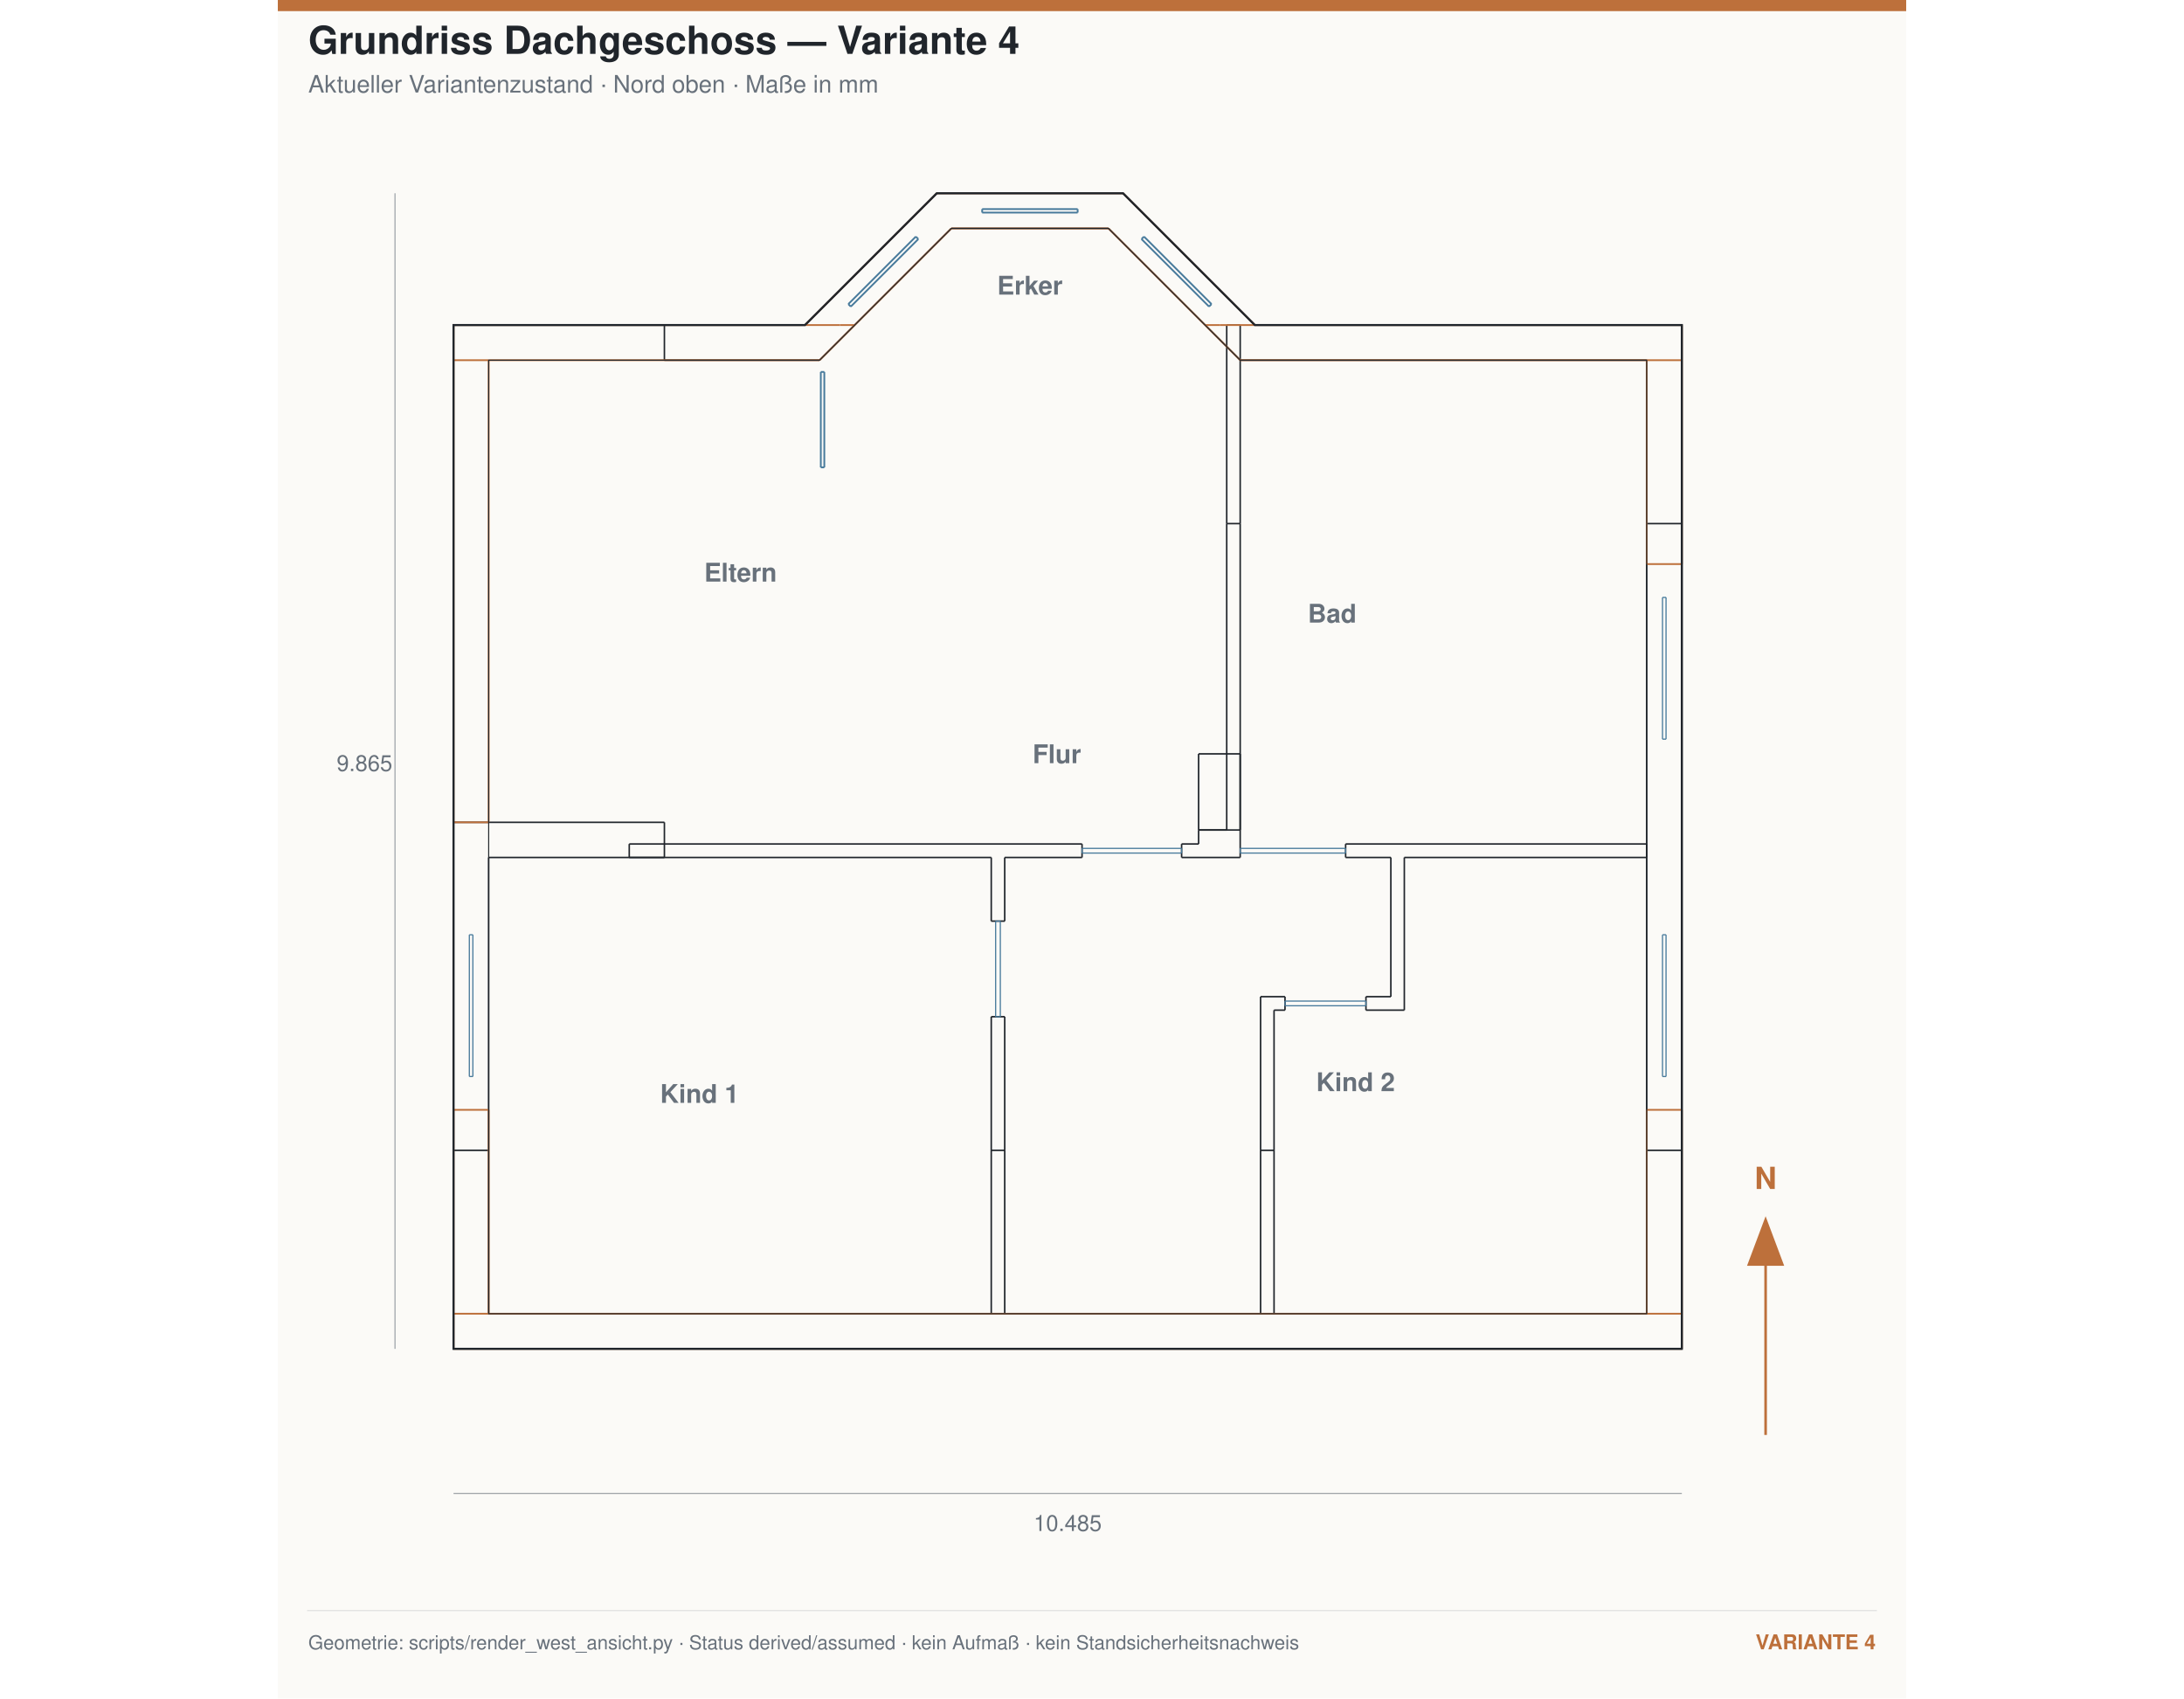
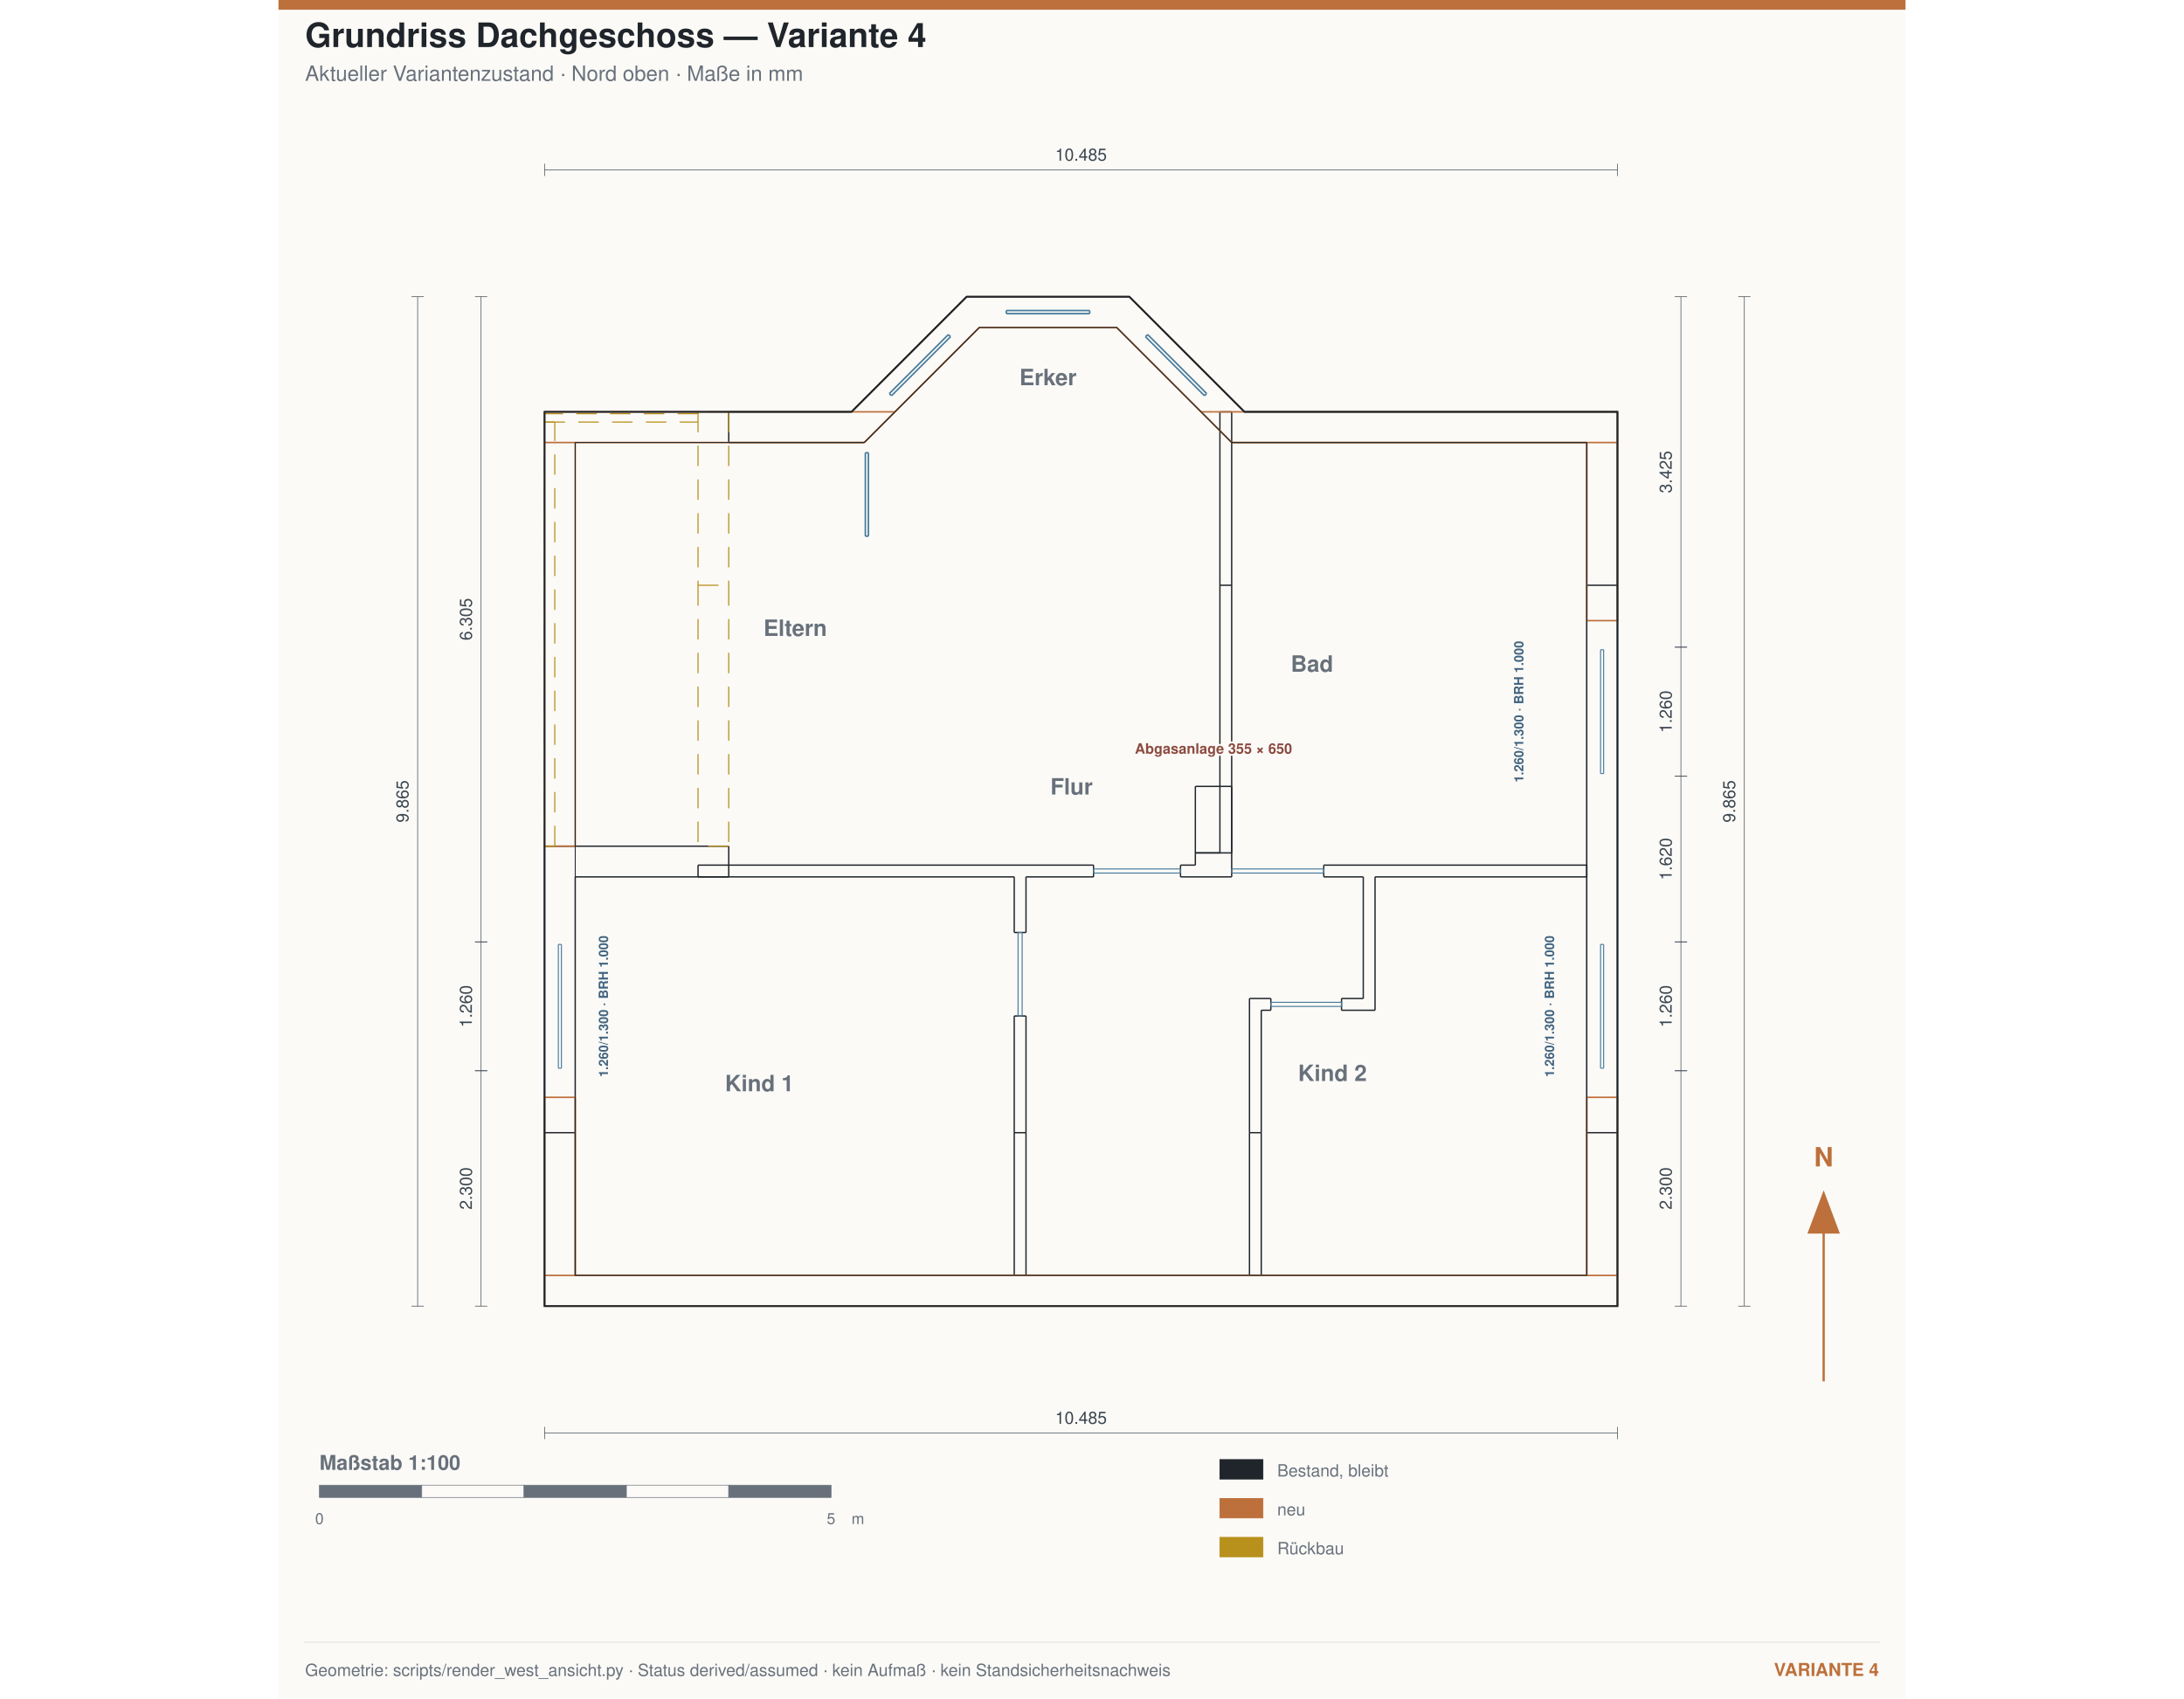
- <svg xmlns="http://www.w3.org/2000/svg" width="1800" height="1400" viewBox="-1500 -1650 13900 14500">
-   <rect x="-1500" y="-1650" width="13900" height="14500" fill="#fbfaf7" />
-   <rect x="-1500" y="-1650" width="13900" height="95" fill="#bd703b" />
-   <text x="-1240.0" y="-1190.0" font-family="Helvetica,Arial,sans-serif" font-size="330" text-anchor="start" fill="#20252b" font-weight="700">Grundriss Dachgeschoss — Variante 4</text>
-   <text x="-1240.0" y="-860.0" font-family="Helvetica,Arial,sans-serif" font-size="205" text-anchor="start" fill="#68717b" font-weight="400">Aktueller Variantenzustand · Nord oben · Maße in mm</text>
+ <svg xmlns="http://www.w3.org/2000/svg" width="1800" height="1400" viewBox="-2600 -2900 15900 16600">
+   <rect x="-2600" y="-2900" width="15900" height="16600" fill="#fbfaf7" />
+   <rect x="-2600" y="-2900" width="15900" height="95" fill="#bd703b" />
+   <text x="-2340.0" y="-2440.0" font-family="Helvetica,Arial,sans-serif" font-size="330" text-anchor="start" fill="#20252b" font-weight="700">Grundriss Dachgeschoss — Variante 4</text>
+   <text x="-2340.0" y="-2110.0" font-family="Helvetica,Arial,sans-serif" font-size="205" text-anchor="start" fill="#68717b" font-weight="400">Aktueller Variantenzustand · Nord oben · Maße in mm</text>
  <g transform="matrix(1,0,0,1,0,9865.0)">
    <g fill="none" stroke="#20252b" stroke-linecap="butt" stroke-linejoin="miter" stroke-width="13" transform="scale(1, -1)">
      <path id="1" d=" M 0 0 L 10485 0 " />
      <path id="2" d=" M 10485 7045.11 L 10485 8740 " />
      <path id="3" d=" M 10485 1694.89 L 10485 7045.11 " />
      <path id="4" d=" M 10485 0 L 10485 1694.89 " />
      <path id="5" d=" M 0 0 L 0 1694.89 " />
      <path id="6" d=" M 300 1694.89 L 0 1694.89 " />
      <path id="7" d=" M 300 1694.89 L 300 300 " />
      <path id="8" d=" M 300 300 L 10185 300 " />
      <path id="9" d=" M 10185 300 L 10185 1694.89 " />
      <path id="10" d=" M 10485 1694.89 L 10185 1694.89 " />
      <path id="11" d=" M 0 1694.89 L 0 4495 " />
      <path id="12" d=" M 1800 4495 L 1800 4195 " />
      <path id="13" d=" M 1800 4195 L 300 4195 " />
      <path id="14" d=" M 300 4195 L 300 1694.89 " />
      <path id="15" d=" M 10185 7045.11 L 10185 8440 " />
      <path id="16" d=" M 10185 1694.89 L 10185 7045.11 " />
      <path id="17" d=" M 10185 8440 L 6715.74 8440 " />
      <path id="18" d=" M 6715.74 8440 L 5590.74 9565 " />
      <path id="19" d=" M 5590.74 9565 L 4249.26 9565 " />
      <path id="20" d=" M 4249.26 9565 L 3124.26 8440 " />
      <path id="21" d=" M 3124.26 8440 L 1800 8440 " />
      <path id="22" d=" M 1800 8440 L 1800 8740 " />
      <path id="23" d=" M 3000 8740 L 1800 8740 " />
      <path id="24" d=" M 4125 9865 L 3000 8740 " />
      <path id="25" d=" M 4125 9865 L 5715 9865 " />
      <path id="26" d=" M 6840 8740 L 5715 9865 " />
      <path id="27" d=" M 10485 8740 L 6840 8740 " />
      <path id="28" d=" M 10185 7045.11 L 10485 7045.11 " />
      <path id="29" d=" M 1800 4495 L 0 4495 " />
      <path id="30" d=" M 10185 4195 L 8116 4195 " />
      <path id="31" d=" M 10185 4310 L 10185 4195 " />
      <path id="32" d=" M 7615 4310 L 10185 4310 " />
      <path id="33" d=" M 7788.5 3006.5 L 8001 3006.5 " />
      <path id="34" d=" M 8001 3006.5 L 8001 4195 " />
      <path id="35" d=" M 7788.5 2891.5 L 7788.5 3006.5 " />
      <path id="36" d=" M 8116 2891.5 L 7788.5 2891.5 " />
      <path id="37" d=" M 8001 4195 L 7615 4195 " />
      <path id="38" d=" M 7615 4195 L 7615 4310 " />
      <path id="39" d=" M 8116 4195 L 8116 2891.5 " />
      <path id="40" d=" M 6600 8740 L 6715 8740 " />
      <path id="41" d=" M 6600 7045.11 L 6600 8740 " />
      <path id="42" d=" M 6600 4429.35 L 6600 7045.11 " />
      <path id="43" d=" M 6215 4195 L 6215 4310 " />
      <path id="44" d=" M 6715 4195 L 6215 4195 " />
      <path id="45" d=" M 6215 4310 L 6360 4310 " />
      <path id="46" d=" M 6360 4310 L 6360 4429.35 " />
      <path id="47" d=" M 6360 4429.35 L 6600 4429.35 " />
      <path id="48" d=" M 6715 8740 L 6715 7045.11 " />
      <path id="49" d=" M 6600 7045.11 L 6715 7045.11 " />
      <path id="50" d=" M 6715 7045.11 L 6715 4195 " />
      <path id="51" d=" M 4590 3651.5 L 4590 4195 " />
      <path id="52" d=" M 4590 4195 L 1500 4195 " />
      <path id="53" d=" M 4705 3651.5 L 4590 3651.5 " />
      <path id="54" d=" M 4705 4195 L 4705 3651.5 " />
      <path id="55" d=" M 1500 4195 L 1500 4310 " />
      <path id="56" d=" M 5365 4195 L 4705 4195 " />
      <path id="57" d=" M 5365 4310 L 5365 4195 " />
      <path id="58" d=" M 1500 4310 L 5365 4310 " />
      <path id="59" d=" M 6889 1694.89 L 6889 3006.5 " />
      <path id="60" d=" M 6889 300 L 6889 1694.89 " />
      <path id="61" d=" M 7004 1694.89 L 6889 1694.89 " />
      <path id="62" d=" M 7004 1694.89 L 7004 300 " />
      <path id="63" d=" M 7004 300 L 6889 300 " />
      <path id="64" d=" M 7004 2891.5 L 7004 1694.89 " />
      <path id="65" d=" M 7097.5 2891.5 L 7004 2891.5 " />
      <path id="66" d=" M 7097.5 3006.5 L 7097.5 2891.5 " />
      <path id="67" d=" M 6889 3006.5 L 7097.5 3006.5 " />
      <path id="68" d=" M 4590 1694.89 L 4590 2835.5 " />
      <path id="69" d=" M 4590 300 L 4590 1694.89 " />
      <path id="70" d=" M 4590 2835.5 L 4705 2835.5 " />
      <path id="71" d=" M 4705 2835.5 L 4705 1694.89 " />
      <path id="72" d=" M 4705 1694.89 L 4590 1694.89 " />
      <path id="73" d=" M 4705 1694.89 L 4705 300 " />
      <path id="74" d=" M 4705 300 L 4590 300 " />
      <path id="75" d=" M 6360 4429.35 L 6360 5079.35 " />
      <path id="76" d=" M 6715 4429.35 L 6715 5079.35 " />
      <path id="77" d=" M 6360 4429.35 L 6715 4429.35 " />
      <path id="78" d=" M 6360 5079.35 L 6715 5079.35 " />
    </g>
  </g>
  <g transform="matrix(1,0,0,1,0,9865.0)">
    <g fill="none" stroke="#bd703b" stroke-linecap="butt" stroke-linejoin="miter" stroke-width="15" transform="scale(1, -1)">
      <path id="1" d=" M 300 8440 L 3124.26 8440 " />
      <path id="2" d=" M 10485 6699.53 L 10185 6699.53 " />
      <path id="3" d=" M 0 8740 L 3000 8740 " />
      <path id="4" d=" M 0 8440 L 300 8440 " />
      <path id="5" d=" M 1.11022e-15 8440 L 1.11022e-15 8740 " />
      <path id="6" d=" M 3124.26 8440 L 3424.26 8740 " />
      <path id="7" d=" M 300 8440 L 300 4495 " />
      <path id="8" d=" M 4249.26 9565 L 3424.26 8740 " />
      <path id="9" d=" M 5590.74 9565 L 4249.26 9565 " />
      <path id="10" d=" M 6415.74 8740 L 5590.74 9565 " />
      <path id="11" d=" M 6415.74 8740 L 6715.74 8440 " />
      <path id="12" d=" M 6715.74 8440 L 10185 8440 " />
      <path id="13" d=" M 10185 6699.53 L 10185 8440 " />
      <path id="14" d=" M 10485 8440 L 10185 8440 " />
      <path id="15" d=" M 10485 6699.53 L 10485 8440 " />
      <path id="16" d=" M 10485 8740 L 10485 8440 " />
      <path id="17" d=" M 6840 8740 L 10485 8740 " />
      <path id="18" d=" M 6840 8740 L 5715 9865 " />
      <path id="19" d=" M 5715 9865 L 4125 9865 " />
      <path id="20" d=" M 4125 9865 L 3000 8740 " />
      <path id="21" d=" M 2.88271e-16 4495 L 2.88271e-16 8440 " />
      <path id="22" d=" M 0 4495 L 300 4495 " />
      <path id="23" d=" M 3300 8740 L 3424.26 8740 " />
      <path id="24" d=" M 3000 8740 L 3300 8740 " />
      <path id="25" d=" M 6540 8740 L 6840 8740 " />
      <path id="26" d=" M 6415.74 8740 L 6540 8740 " />
      <path id="27" d=" M 300 2040.47 L 300 300 " />
      <path id="28" d=" M 10185 300 L 300 300 " />
      <path id="29" d=" M 0 300 L 300 300 " />
      <path id="30" d=" M 2.88271e-16 300 L 2.88271e-16 2040.47 " />
      <path id="31" d=" M 0 2040.47 L 300 2040.47 " />
      <path id="32" d=" M 10185 2040.47 L 10485 2040.47 " />
      <path id="33" d=" M 10185 300 L 10185 2040.47 " />
      <path id="34" d=" M 0 0 L 10485 0 " />
      <path id="35" d=" M 10485 300 L 10485 -2.27374e-13 " />
      <path id="36" d=" M 10185 300 L 10485 300 " />
      <path id="37" d=" M 1.11022e-15 -4.54747e-13 L 1.11022e-15 300 " />
      <path id="38" d=" M 10485 300 L 10485 2040.47 " />
    </g>
  </g>
  <g transform="matrix(1,0,0,1,0,9865.0)">
    <g fill="none" stroke="#477a9b" stroke-linecap="butt" stroke-linejoin="miter" stroke-width="10" transform="scale(1, -1)">
      <path id="1" d=" M 10320 2325 L 10320 3535 " />
      <path id="2" d=" M 10350 2325 L 10350 3535 " />
      <path id="3" d=" M 10320 2325 L 10350 2325 " />
      <path id="4" d=" M 10320 3535 L 10350 3535 " />
      <path id="5" d=" M 10320 5205 L 10320 6415 " />
      <path id="6" d=" M 10350 5205 L 10350 6415 " />
      <path id="7" d=" M 10320 5205 L 10350 5205 " />
      <path id="8" d=" M 10320 6415 L 10350 6415 " />
      <path id="9" d=" M 135 2325 L 135 3535 " />
      <path id="10" d=" M 165 2325 L 165 3535 " />
      <path id="11" d=" M 135 2325 L 165 2325 " />
      <path id="12" d=" M 135 3535 L 165 3535 " />
      <path id="13" d=" M 4627.5 2835.5 L 4627.5 3651.5 " />
      <path id="14" d=" M 4667.5 2835.5 L 4667.5 3651.5 " />
      <path id="15" d=" M 4627.5 2835.5 L 4667.5 2835.5 " />
      <path id="16" d=" M 4627.5 3651.5 L 4667.5 3651.5 " />
      <path id="17" d=" M 5365 4232.5 L 5365 4272.5 " />
      <path id="18" d=" M 6215 4232.5 L 6215 4272.5 " />
      <path id="19" d=" M 5365 4232.5 L 6215 4232.5 " />
      <path id="20" d=" M 5365 4272.5 L 6215 4272.5 " />
      <path id="21" d=" M 6715 4232.5 L 6715 4272.5 " />
      <path id="22" d=" M 7615 4232.5 L 7615 4272.5 " />
      <path id="23" d=" M 6715 4232.5 L 7615 4232.5 " />
      <path id="24" d=" M 6715 4272.5 L 7615 4272.5 " />
      <path id="25" d=" M 7097.5 2929 L 7097.5 2969 " />
      <path id="26" d=" M 7788.5 2929 L 7788.5 2969 " />
      <path id="27" d=" M 7097.5 2929 L 7788.5 2929 " />
      <path id="28" d=" M 7097.5 2969 L 7788.5 2969 " />
    </g>
  </g>
+   <g transform="matrix(1,0,0,1,0,9865.0)">
+     <g fill="none" stroke-dasharray="200,130" stroke="#b8901c" stroke-linecap="butt" stroke-linejoin="miter" stroke-width="11" transform="scale(1, -1)">
+       <path id="1" d=" M 1500 7045.11 L 1500 4495 " />
+       <path id="2" d=" M 1500 8740 L 1500 7045.11 " />
+       <path id="3" d=" M 1800 4495 L 1500 4495 " />
+       <path id="4" d=" M 1500 7045.11 L 1800 7045.11 " />
+       <path id="5" d=" M 1800 7045.11 L 1800 4495 " />
+       <path id="6" d=" M 1800 8740 L 1500 8740 " />
+       <path id="7" d=" M 1800 8740 L 1800 7045.11 " />
+       <path id="8" d=" M 0 4495 L 0 8640 " />
+       <path id="9" d=" M 100 4495 L 100 8640 " />
+       <path id="10" d=" M 0 4495 L 100 4495 " />
+       <path id="11" d=" M 0 8640 L 100 8640 " />
+       <path id="12" d=" M 0 8640 L 0 8721.83 " />
+       <path id="13" d=" M 0 8721.83 L 0 8740 " />
+       <path id="14" d=" M 0 8640 L 1500 8640 " />
+       <path id="15" d=" M 1500 8721.83 L 0 8721.83 " />
+       <path id="16" d=" M 0 8740 L 1500 8740 " />
+       <path id="17" d=" M 1500 8740 L 1500 8721.83 " />
+     </g>
+   </g>
  <polygon points="0.0,9865.0 10485.0,9865.0 10485.0,1125.0 6840.0,1125.0 5715.0,0.0 4125.0,0.0 3000.0,1125.0 0.0,1125.0" fill="none" stroke="#20252b" stroke-width="18" />
  <polygon points="300.0,9565.0 10185.0,9565.0 10185.0,1425.0 6715.7,1425.0 5590.7,300.0 4249.3,300.0 3124.3,1425.0 300.0,1425.0" fill="none" stroke="#20252b" stroke-width="9" />
  <g transform="matrix(1,0,0,1,0,9865.0)">
    <g fill="none" stroke="#477a9b" stroke-linecap="butt" stroke-linejoin="miter" stroke-width="15" transform="scale(1, -1)">
      <path id="1" d=" M 6470.19 8918.89 L 6448.97 8897.68 " />
      <path id="2" d=" M 5893.89 9495.19 L 5872.68 9473.97 " />
      <path id="3" d=" M 6470.19 8918.89 L 5893.89 9495.19 " />
      <path id="4" d=" M 6448.97 8897.68 L 5872.68 9473.97 " />
      <path id="5" d=" M 5327.5 9730 L 5327.5 9700 " />
      <path id="6" d=" M 4512.5 9730 L 4512.5 9700 " />
      <path id="7" d=" M 5327.5 9730 L 4512.5 9730 " />
      <path id="8" d=" M 5327.5 9700 L 4512.5 9700 " />
      <path id="9" d=" M 3946.11 9495.19 L 3967.32 9473.97 " />
      <path id="10" d=" M 3369.81 8918.89 L 3391.03 8897.68 " />
      <path id="11" d=" M 3946.11 9495.19 L 3369.81 8918.89 " />
      <path id="12" d=" M 3967.32 9473.97 L 3391.03 8897.68 " />
      <path id="13" d=" M 3135 8340 L 3165 8340 " />
      <path id="14" d=" M 3135 7525 L 3165 7525 " />
      <path id="15" d=" M 3135 8340 L 3135 7525 " />
      <path id="16" d=" M 3165 8340 L 3165 7525 " />
    </g>
  </g>
+   <line x1="0.0" y1="11105.0" x2="10485.0" y2="11105.0" stroke="#3b4650" stroke-width="6" />
+   <line x1="0.0" y1="11045.0" x2="0.0" y2="11165.0" stroke="#3b4650" stroke-width="6" />
+   <line x1="10485.0" y1="11045.0" x2="10485.0" y2="11165.0" stroke="#3b4650" stroke-width="6" />
+   <text x="5242.5" y="11015.0" font-family="Helvetica,Arial,sans-serif" font-size="165" text-anchor="middle" fill="#3b4650" font-weight="400">10.485</text>
+   <line x1="0.0" y1="-1240.0" x2="10485.0" y2="-1240.0" stroke="#3b4650" stroke-width="6" />
+   <line x1="0.0" y1="-1300.0" x2="0.0" y2="-1180.0" stroke="#3b4650" stroke-width="6" />
+   <line x1="10485.0" y1="-1300.0" x2="10485.0" y2="-1180.0" stroke="#3b4650" stroke-width="6" />
+   <text x="5242.5" y="-1330.0" font-family="Helvetica,Arial,sans-serif" font-size="165" text-anchor="middle" fill="#3b4650" font-weight="400">10.485</text>
+   <line x1="-620.0" y1="9865.0" x2="-620.0" y2="7565.0" stroke="#3b4650" stroke-width="6" />
+   <line x1="-680.0" y1="9865.0" x2="-560.0" y2="9865.0" stroke="#3b4650" stroke-width="6" />
+   <line x1="-680.0" y1="7565.0" x2="-560.0" y2="7565.0" stroke="#3b4650" stroke-width="6" />
+   <g transform="rotate(-90 -710.0 8715.0)">
+     <text x="-710.0" y="8715.0" font-family="Helvetica,Arial,sans-serif" font-size="165" text-anchor="middle" fill="#3b4650" font-weight="400">2.300</text>
+   </g>
+   <line x1="-620.0" y1="7565.0" x2="-620.0" y2="6305.0" stroke="#3b4650" stroke-width="6" />
+   <line x1="-680.0" y1="7565.0" x2="-560.0" y2="7565.0" stroke="#3b4650" stroke-width="6" />
+   <line x1="-680.0" y1="6305.0" x2="-560.0" y2="6305.0" stroke="#3b4650" stroke-width="6" />
+   <g transform="rotate(-90 -710.0 6935.0)">
+     <text x="-710.0" y="6935.0" font-family="Helvetica,Arial,sans-serif" font-size="165" text-anchor="middle" fill="#3b4650" font-weight="400">1.260</text>
+   </g>
+   <line x1="-620.0" y1="6305.0" x2="-620.0" y2="0.0" stroke="#3b4650" stroke-width="6" />
+   <line x1="-680.0" y1="6305.0" x2="-560.0" y2="6305.0" stroke="#3b4650" stroke-width="6" />
+   <line x1="-680.0" y1="0.0" x2="-560.0" y2="0.0" stroke="#3b4650" stroke-width="6" />
+   <g transform="rotate(-90 -710.0 3152.5)">
+     <text x="-710.0" y="3152.5" font-family="Helvetica,Arial,sans-serif" font-size="165" text-anchor="middle" fill="#3b4650" font-weight="400">6.305</text>
+   </g>
+   <line x1="-1240.0" y1="9865.0" x2="-1240.0" y2="0.0" stroke="#3b4650" stroke-width="6" />
+   <line x1="-1300.0" y1="9865.0" x2="-1180.0" y2="9865.0" stroke="#3b4650" stroke-width="6" />
+   <line x1="-1300.0" y1="0.0" x2="-1180.0" y2="0.0" stroke="#3b4650" stroke-width="6" />
+   <g transform="rotate(-90 -1330.0 4932.5)">
+     <text x="-1330.0" y="4932.5" font-family="Helvetica,Arial,sans-serif" font-size="165" text-anchor="middle" fill="#3b4650" font-weight="400">9.865</text>
+   </g>
+   <line x1="11105.0" y1="9865.0" x2="11105.0" y2="7565.0" stroke="#3b4650" stroke-width="6" />
+   <line x1="11045.0" y1="9865.0" x2="11165.0" y2="9865.0" stroke="#3b4650" stroke-width="6" />
+   <line x1="11045.0" y1="7565.0" x2="11165.0" y2="7565.0" stroke="#3b4650" stroke-width="6" />
+   <g transform="rotate(-90 11015.0 8715.0)">
+     <text x="11015.0" y="8715.0" font-family="Helvetica,Arial,sans-serif" font-size="165" text-anchor="middle" fill="#3b4650" font-weight="400">2.300</text>
+   </g>
+   <line x1="11105.0" y1="7565.0" x2="11105.0" y2="6305.0" stroke="#3b4650" stroke-width="6" />
+   <line x1="11045.0" y1="7565.0" x2="11165.0" y2="7565.0" stroke="#3b4650" stroke-width="6" />
+   <line x1="11045.0" y1="6305.0" x2="11165.0" y2="6305.0" stroke="#3b4650" stroke-width="6" />
+   <g transform="rotate(-90 11015.0 6935.0)">
+     <text x="11015.0" y="6935.0" font-family="Helvetica,Arial,sans-serif" font-size="165" text-anchor="middle" fill="#3b4650" font-weight="400">1.260</text>
+   </g>
+   <line x1="11105.0" y1="6305.0" x2="11105.0" y2="4685.0" stroke="#3b4650" stroke-width="6" />
+   <line x1="11045.0" y1="6305.0" x2="11165.0" y2="6305.0" stroke="#3b4650" stroke-width="6" />
+   <line x1="11045.0" y1="4685.0" x2="11165.0" y2="4685.0" stroke="#3b4650" stroke-width="6" />
+   <g transform="rotate(-90 11015.0 5495.0)">
+     <text x="11015.0" y="5495.0" font-family="Helvetica,Arial,sans-serif" font-size="165" text-anchor="middle" fill="#3b4650" font-weight="400">1.620</text>
+   </g>
+   <line x1="11105.0" y1="4685.0" x2="11105.0" y2="3425.0" stroke="#3b4650" stroke-width="6" />
+   <line x1="11045.0" y1="4685.0" x2="11165.0" y2="4685.0" stroke="#3b4650" stroke-width="6" />
+   <line x1="11045.0" y1="3425.0" x2="11165.0" y2="3425.0" stroke="#3b4650" stroke-width="6" />
+   <g transform="rotate(-90 11015.0 4055.0)">
+     <text x="11015.0" y="4055.0" font-family="Helvetica,Arial,sans-serif" font-size="165" text-anchor="middle" fill="#3b4650" font-weight="400">1.260</text>
+   </g>
+   <line x1="11105.0" y1="3425.0" x2="11105.0" y2="0.0" stroke="#3b4650" stroke-width="6" />
+   <line x1="11045.0" y1="3425.0" x2="11165.0" y2="3425.0" stroke="#3b4650" stroke-width="6" />
+   <line x1="11045.0" y1="0.0" x2="11165.0" y2="0.0" stroke="#3b4650" stroke-width="6" />
+   <g transform="rotate(-90 11015.0 1712.5)">
+     <text x="11015.0" y="1712.5" font-family="Helvetica,Arial,sans-serif" font-size="165" text-anchor="middle" fill="#3b4650" font-weight="400">3.425</text>
+   </g>
+   <line x1="11725.0" y1="9865.0" x2="11725.0" y2="0.0" stroke="#3b4650" stroke-width="6" />
+   <line x1="11665.0" y1="9865.0" x2="11785.0" y2="9865.0" stroke="#3b4650" stroke-width="6" />
+   <line x1="11665.0" y1="0.0" x2="11785.0" y2="0.0" stroke="#3b4650" stroke-width="6" />
+   <g transform="rotate(-90 11635.0 4932.5)">
+     <text x="11635.0" y="4932.5" font-family="Helvetica,Arial,sans-serif" font-size="165" text-anchor="middle" fill="#3b4650" font-weight="400">9.865</text>
+   </g>
+   <g transform="rotate(-90 9865.0 6935.0)">
+     <text x="9865.0" y="6935.0" font-family="Helvetica,Arial,sans-serif" font-size="125" text-anchor="middle" fill="#41637f" font-weight="600" stroke="#fbfaf7" stroke-width="32" stroke-linejoin="round" paint-order="stroke">1.260/1.300 · BRH 1.000</text>
+   </g>
+   <g transform="rotate(-90 9565.0 4055.0)">
+     <text x="9565.0" y="4055.0" font-family="Helvetica,Arial,sans-serif" font-size="125" text-anchor="middle" fill="#41637f" font-weight="600" stroke="#fbfaf7" stroke-width="32" stroke-linejoin="round" paint-order="stroke">1.260/1.300 · BRH 1.000</text>
+   </g>
+   <g transform="rotate(-90 620.0 6935.0)">
+     <text x="620.0" y="6935.0" font-family="Helvetica,Arial,sans-serif" font-size="125" text-anchor="middle" fill="#41637f" font-weight="600" stroke="#fbfaf7" stroke-width="32" stroke-linejoin="round" paint-order="stroke">1.260/1.300 · BRH 1.000</text>
+   </g>
+   <text x="6537.5" y="4465.6" font-family="Helvetica,Arial,sans-serif" font-size="140" text-anchor="middle" fill="#8c4a3f" font-weight="600" stroke="#fbfaf7" stroke-width="36" stroke-linejoin="round" paint-order="stroke">Abgasanlage 355 × 650</text>
  <text x="2100.0" y="7765.0" font-family="Helvetica,Arial,sans-serif" font-size="220" text-anchor="middle" fill="#68717b" font-weight="600">Kind 1</text>
  <text x="7700.0" y="7665.0" font-family="Helvetica,Arial,sans-serif" font-size="220" text-anchor="middle" fill="#68717b" font-weight="600">Kind 2</text>
  <text x="2450.0" y="3315.0" font-family="Helvetica,Arial,sans-serif" font-size="220" text-anchor="middle" fill="#68717b" font-weight="600">Eltern</text>
  <text x="7500.0" y="3665.0" font-family="Helvetica,Arial,sans-serif" font-size="220" text-anchor="middle" fill="#68717b" font-weight="600">Bad</text>
  <text x="5150.0" y="4865.0" font-family="Helvetica,Arial,sans-serif" font-size="220" text-anchor="middle" fill="#68717b" font-weight="600">Flur</text>
  <text x="4920.0" y="865.0" font-family="Helvetica,Arial,sans-serif" font-size="220" text-anchor="middle" fill="#68717b" font-weight="600">Erker</text>
-   <line x1="11200.0" y1="10600.0" x2="11200.0" y2="9100.0" stroke="#bd703b" stroke-width="22" />
-   <polygon points="11200.0,8750.0 11050.0,9150.0 11350.0,9150.0" fill="#bd703b" stroke="#bd703b" stroke-width="12" />
-   <text x="11200.0" y="8500.0" font-family="Helvetica,Arial,sans-serif" font-size="260" text-anchor="middle" fill="#bd703b" font-weight="700">N</text>
-   <line x1="0.0" y1="11100.0" x2="10485.0" y2="11100.0" stroke="#68717b" stroke-width="6" />
-   <text x="5242.5" y="11420.0" font-family="Helvetica,Arial,sans-serif" font-size="190" text-anchor="middle" fill="#68717b" font-weight="400">10.485</text>
-   <line x1="-500.0" y1="0.0" x2="-500.0" y2="9865.0" stroke="#68717b" stroke-width="6" />
-   <text x="-760.0" y="4932.5" font-family="Helvetica,Arial,sans-serif" font-size="190" text-anchor="middle" fill="#68717b" font-weight="400">9.865</text>
-   <line x1="-1250.0" y1="12100.0" x2="12150.0" y2="12100.0" stroke="#c7c9cb" stroke-width="5" />
-   <text x="-1240.0" y="12430.0" font-family="Helvetica,Arial,sans-serif" font-size="165" text-anchor="start" fill="#68717b" font-weight="400">Geometrie: scripts/render_west_ansicht.py · Status derived/assumed · kein Aufmaß · kein Standsicherheitsnachweis</text>
-   <text x="12140.0" y="12430.0" font-family="Helvetica,Arial,sans-serif" font-size="175" text-anchor="end" fill="#bd703b" font-weight="700">VARIANTE 4</text>
+   <line x1="12500.0" y1="10600.0" x2="12500.0" y2="9100.0" stroke="#bd703b" stroke-width="22" />
+   <polygon points="12500.0,8750.0 12350.0,9150.0 12650.0,9150.0" fill="#bd703b" stroke="#bd703b" stroke-width="12" />
+   <text x="12500.0" y="8500.0" font-family="Helvetica,Arial,sans-serif" font-size="260" text-anchor="middle" fill="#bd703b" font-weight="700">N</text>
+   <text x="-2200.0" y="11465.0" font-family="Helvetica,Arial,sans-serif" font-size="200" text-anchor="start" fill="#68717b" font-weight="600">Maßstab 1:100</text>
+   <polygon points="-2200.0,11615.0 -1200.0,11615.0 -1200.0,11735.0 -2200.0,11735.0" fill="#68717b" stroke="#68717b" stroke-width="6" />
+   <polygon points="-1200.0,11615.0 -200.0,11615.0 -200.0,11735.0 -1200.0,11735.0" fill="#fbfaf7" stroke="#68717b" stroke-width="6" />
+   <polygon points="-200.0,11615.0 800.0,11615.0 800.0,11735.0 -200.0,11735.0" fill="#68717b" stroke="#68717b" stroke-width="6" />
+   <polygon points="800.0,11615.0 1800.0,11615.0 1800.0,11735.0 800.0,11735.0" fill="#fbfaf7" stroke="#68717b" stroke-width="6" />
+   <polygon points="1800.0,11615.0 2800.0,11615.0 2800.0,11735.0 1800.0,11735.0" fill="#68717b" stroke="#68717b" stroke-width="6" />
+   <text x="-2200.0" y="11995.0" font-family="Helvetica,Arial,sans-serif" font-size="150" text-anchor="middle" fill="#68717b" font-weight="400">0</text>
+   <text x="2800.0" y="11995.0" font-family="Helvetica,Arial,sans-serif" font-size="150" text-anchor="middle" fill="#68717b" font-weight="400">5</text>
+   <text x="3000.0" y="11995.0" font-family="Helvetica,Arial,sans-serif" font-size="150" text-anchor="start" fill="#68717b" font-weight="400">m</text>
+   <polygon points="6600.0,11365.0 7020.0,11365.0 7020.0,11555.0 6600.0,11555.0" fill="#20252b" stroke="#20252b" stroke-width="8" />
+   <text x="7160.0" y="11530.0" font-family="Helvetica,Arial,sans-serif" font-size="165" text-anchor="start" fill="#68717b" font-weight="400">Bestand, bleibt</text>
+   <polygon points="6600.0,11745.0 7020.0,11745.0 7020.0,11935.0 6600.0,11935.0" fill="#bd703b" stroke="#bd703b" stroke-width="8" />
+   <text x="7160.0" y="11910.0" font-family="Helvetica,Arial,sans-serif" font-size="165" text-anchor="start" fill="#68717b" font-weight="400">neu</text>
+   <polygon points="6600.0,12125.0 7020.0,12125.0 7020.0,12315.0 6600.0,12315.0" fill="#b8901c" stroke="#b8901c" stroke-width="8" />
+   <text x="7160.0" y="12290.0" font-family="Helvetica,Arial,sans-serif" font-size="165" text-anchor="start" fill="#68717b" font-weight="400">Rückbau</text>
+   <line x1="-2350.0" y1="13150.0" x2="13050.0" y2="13150.0" stroke="#c7c9cb" stroke-width="5" />
+   <text x="-2340.0" y="13480.0" font-family="Helvetica,Arial,sans-serif" font-size="165" text-anchor="start" fill="#68717b" font-weight="400">Geometrie: scripts/render_west_ansicht.py · Status derived/assumed · kein Aufmaß · kein Standsicherheitsnachweis</text>
+   <text x="13040.0" y="13480.0" font-family="Helvetica,Arial,sans-serif" font-size="175" text-anchor="end" fill="#bd703b" font-weight="700">VARIANTE 4</text>
</svg>
